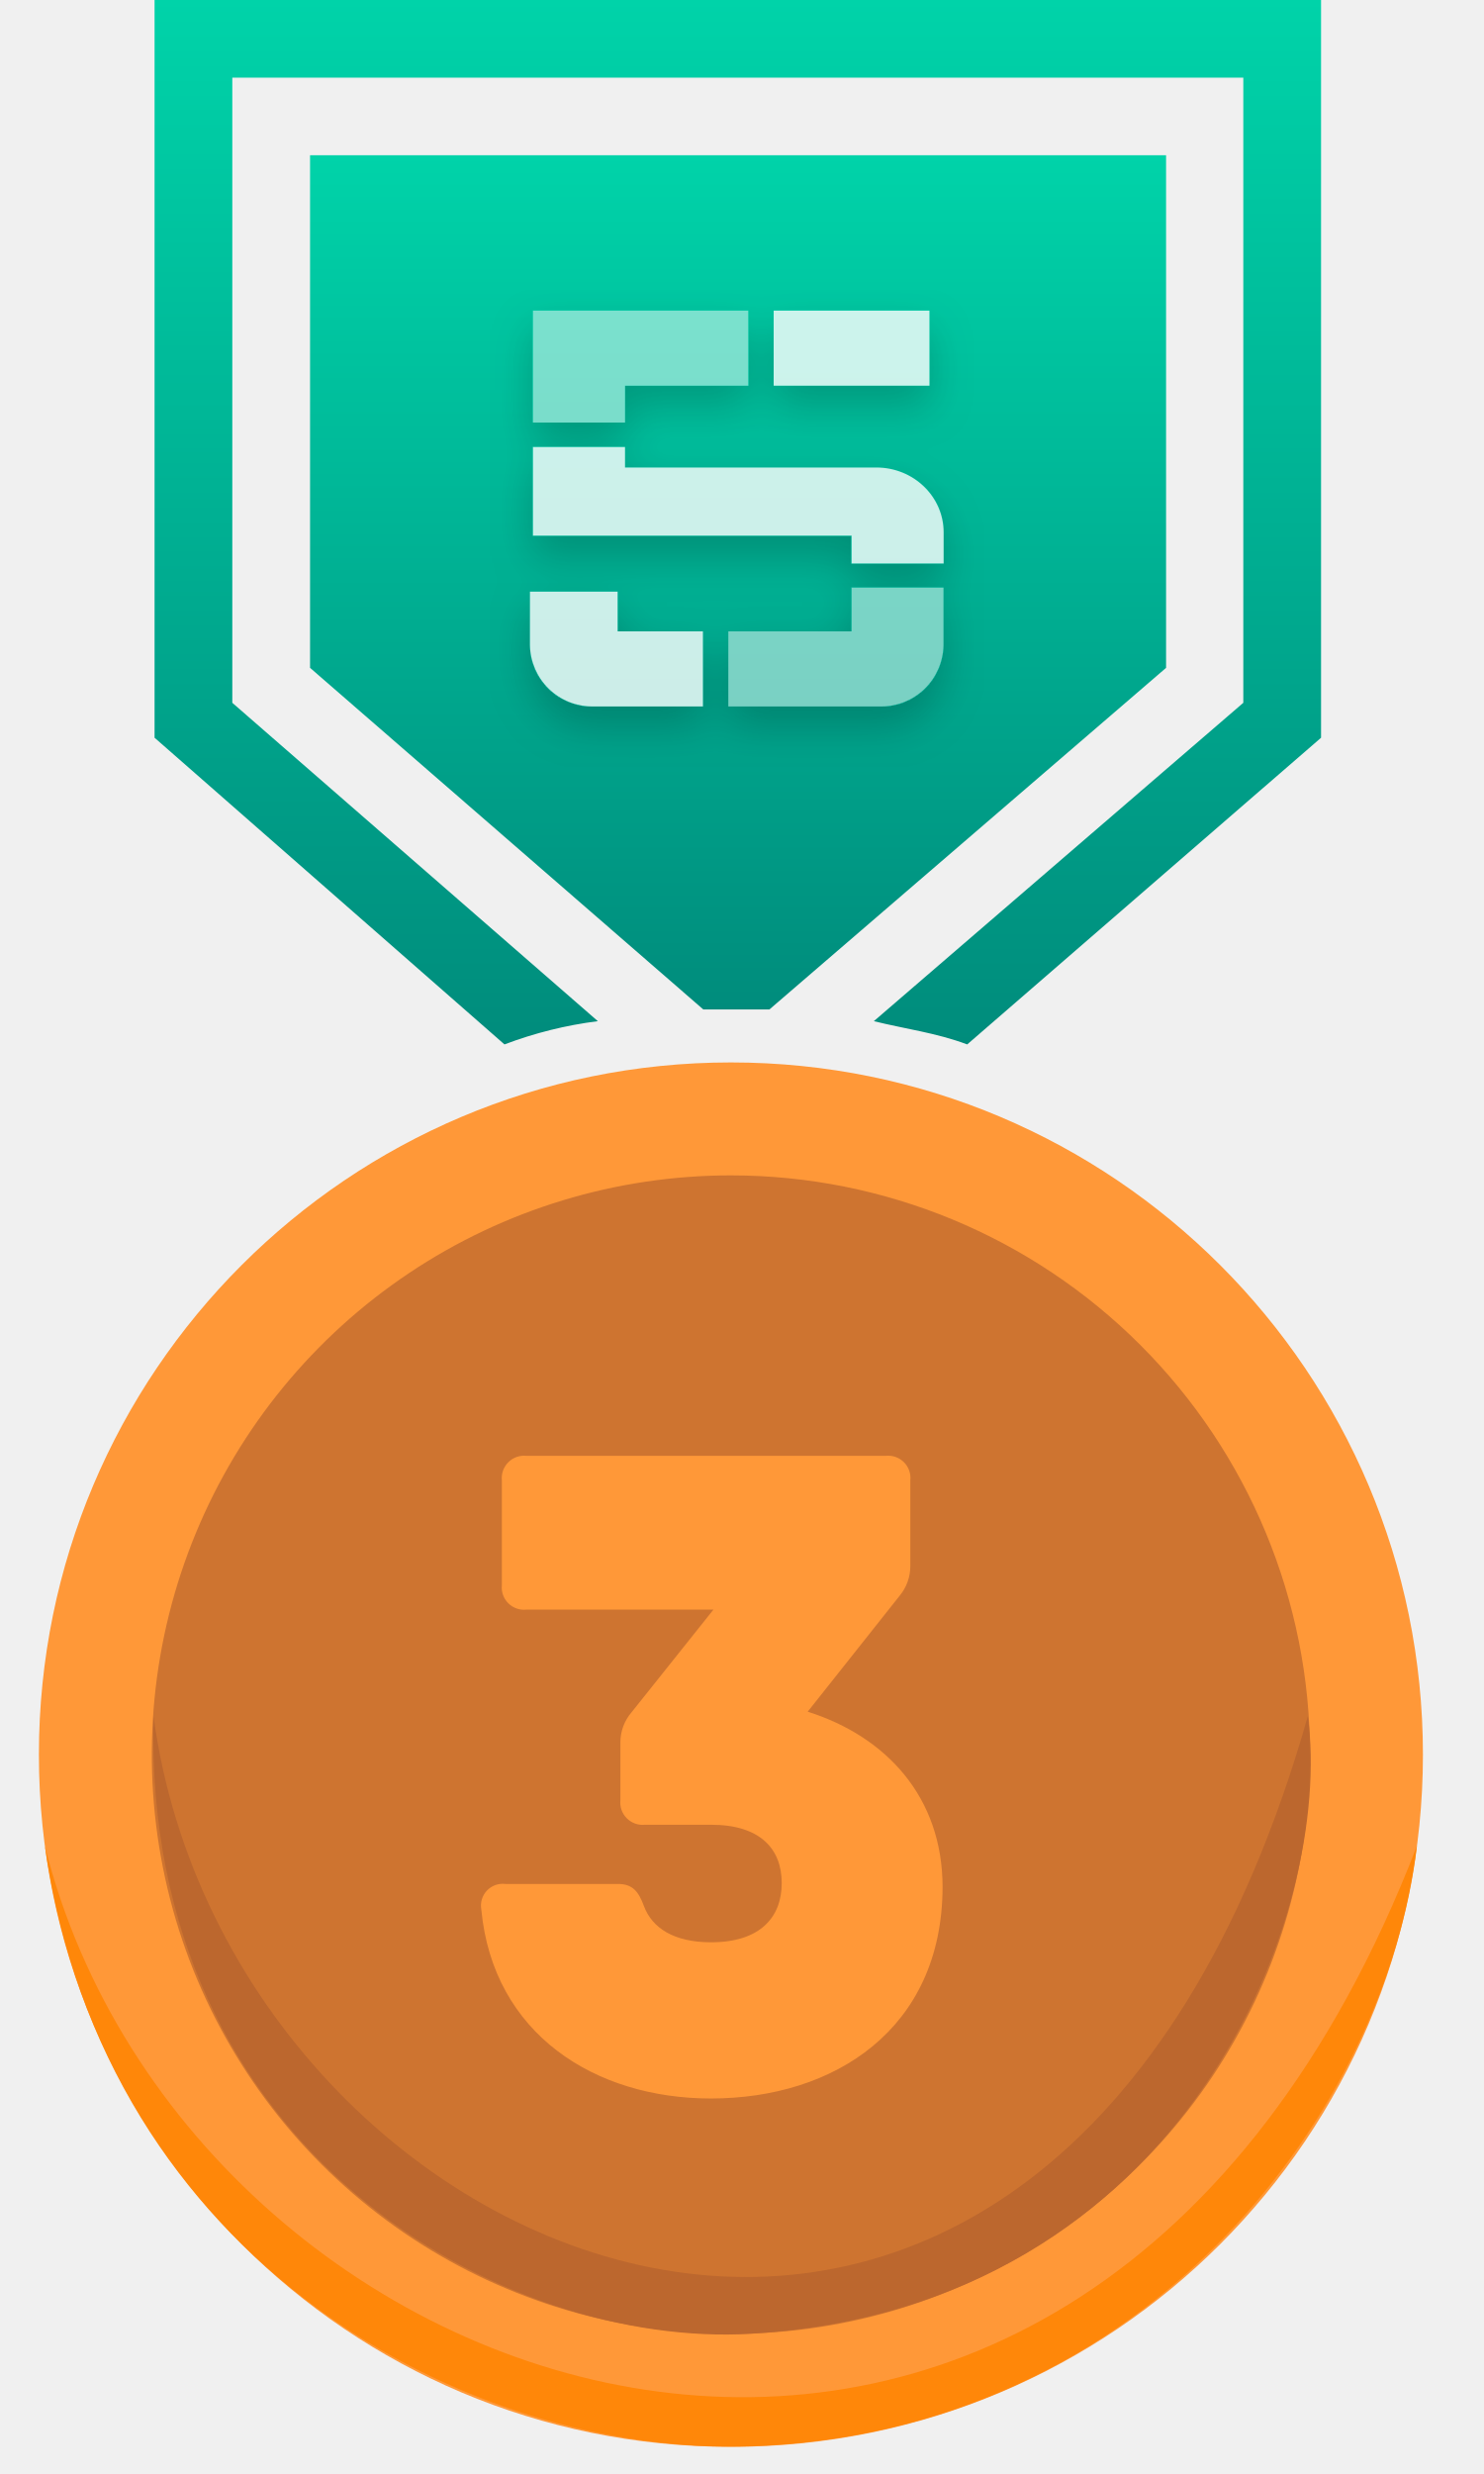
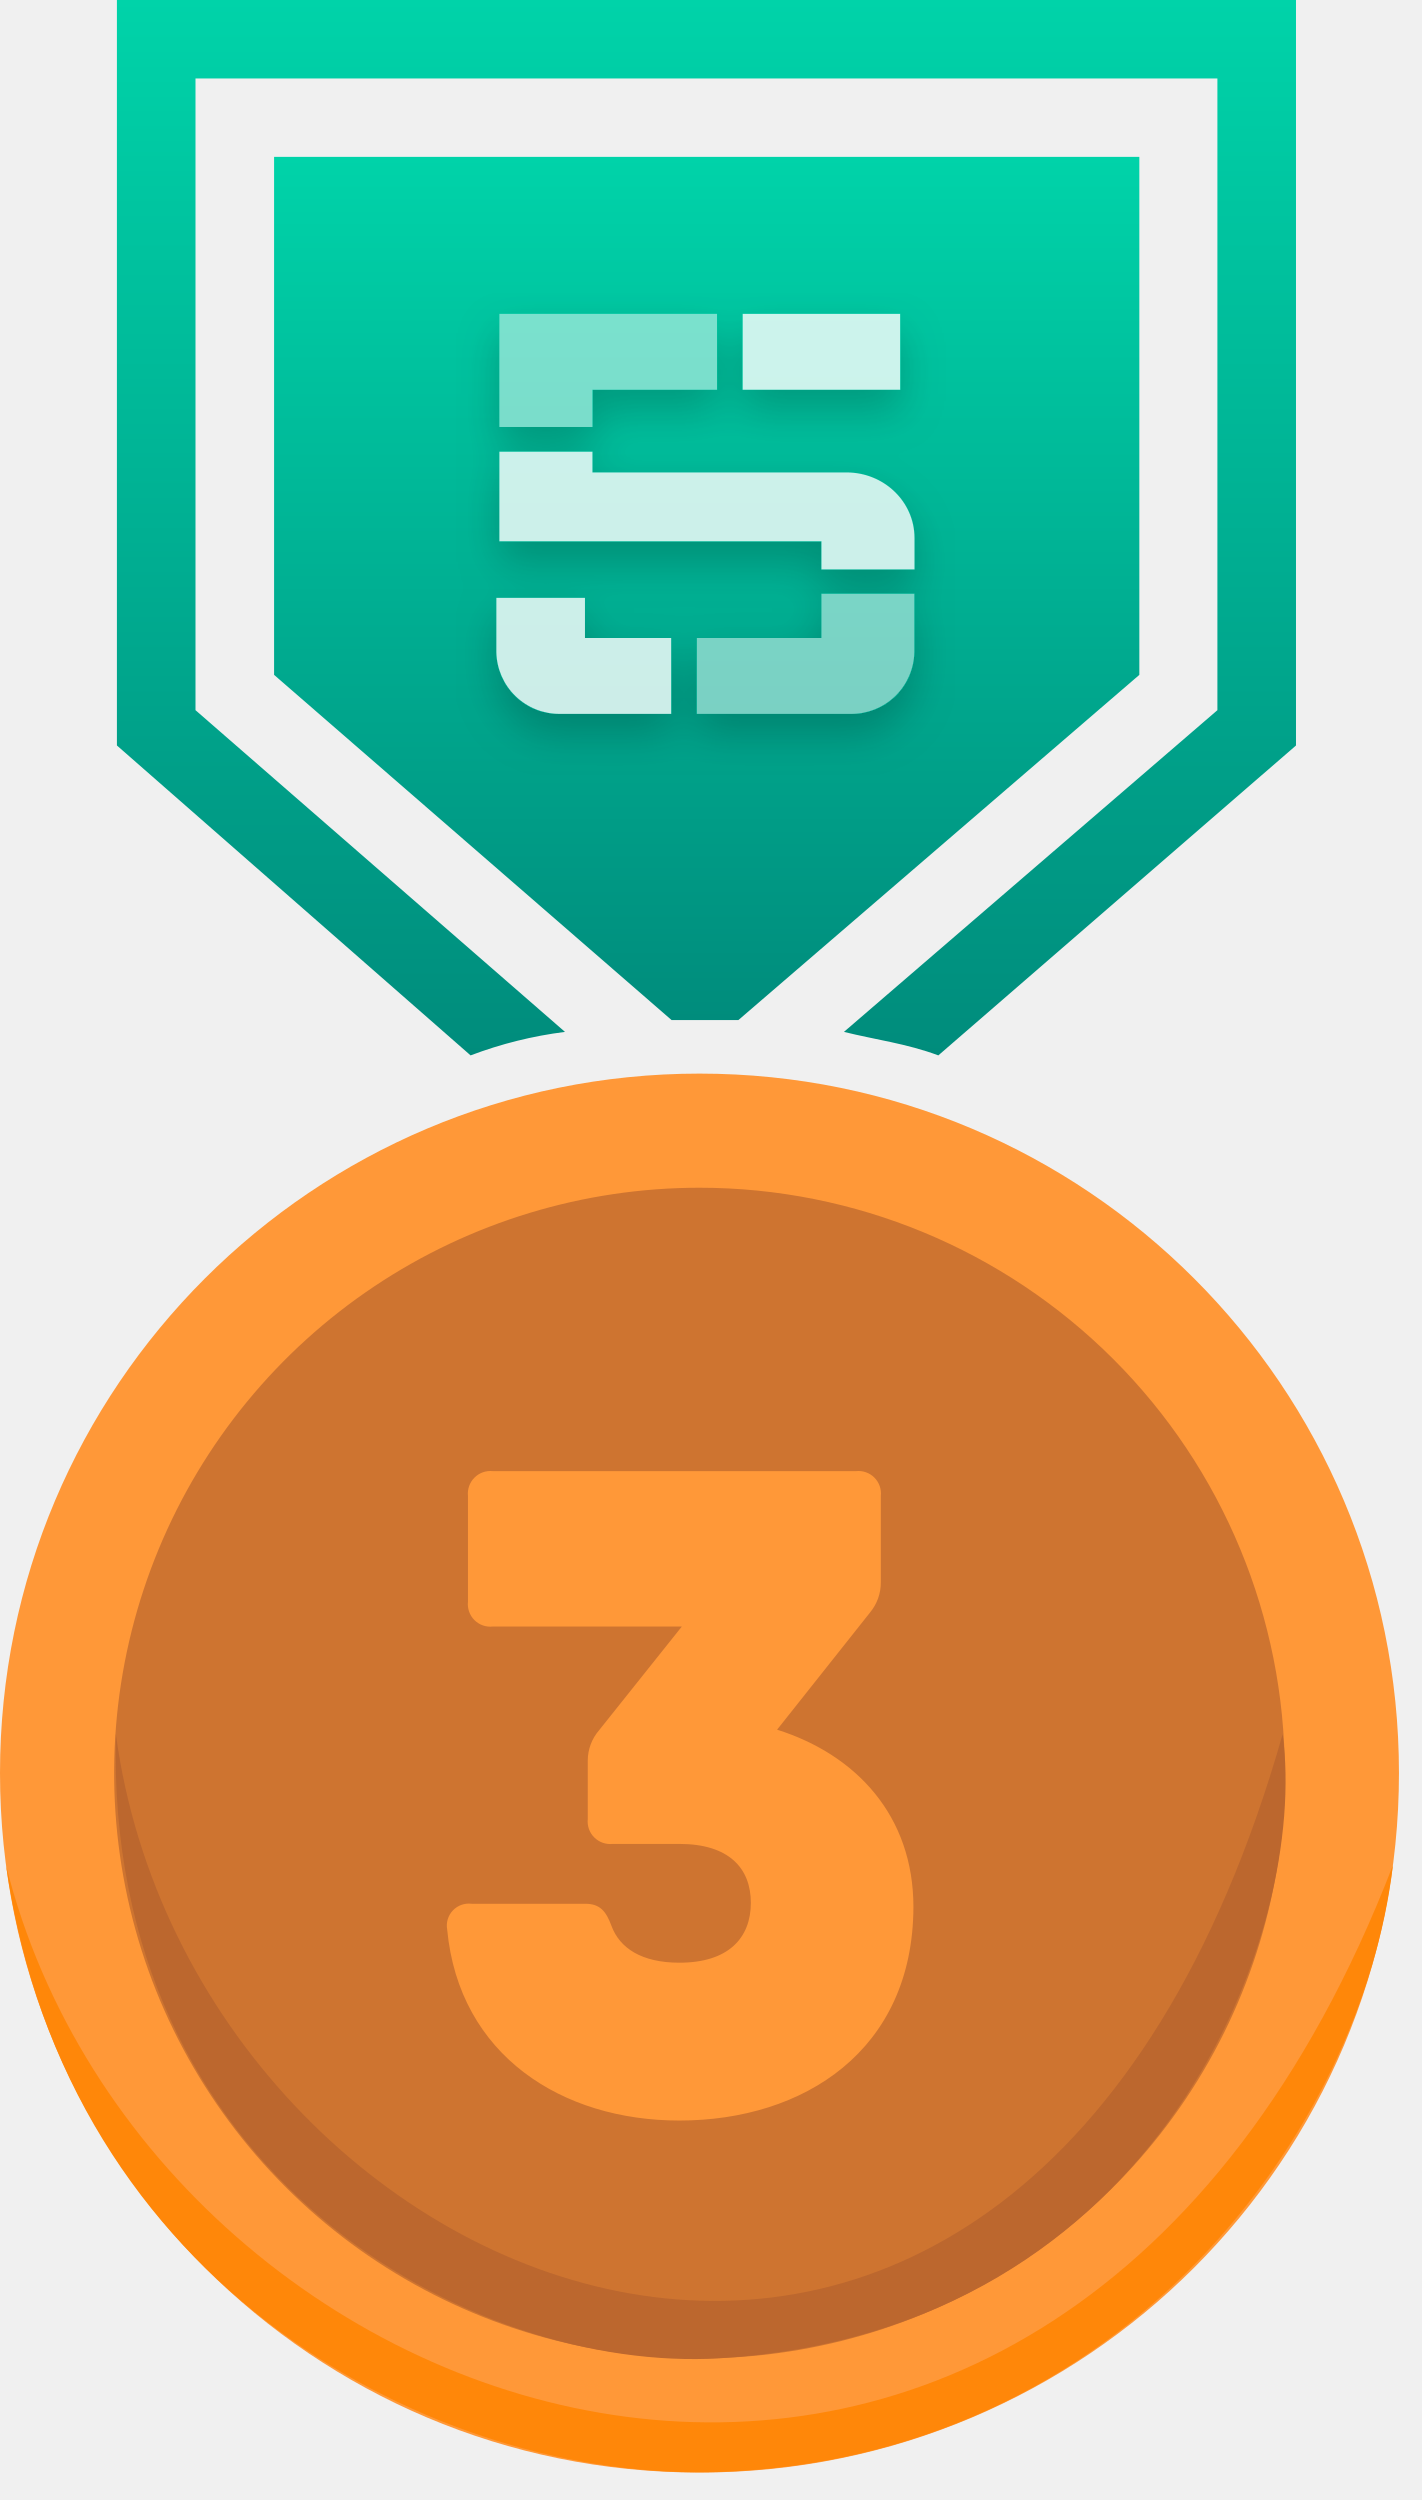
- <svg xmlns="http://www.w3.org/2000/svg" width="30" height="50" viewBox="0 0 141 248" fill="none">
+ <svg xmlns="http://www.w3.org/2000/svg" width="141" height="248" viewBox="0 0 141 248" fill="none">
  <path d="M69.389 245.278C107.711 245.278 138.777 214.211 138.777 175.889C138.777 137.567 107.711 106.501 69.389 106.501C31.066 106.501 0 137.567 0 175.889C0 214.211 31.066 245.278 69.389 245.278Z" fill="#FF9838" />
  <path d="M69.388 117.823C57.904 117.823 46.677 121.229 37.128 127.609C27.58 133.99 20.137 143.058 15.742 153.668C11.347 164.279 10.197 175.954 12.438 187.217C14.678 198.481 20.209 208.827 28.329 216.948C36.45 225.069 46.796 230.599 58.06 232.839C69.324 235.08 80.999 233.93 91.609 229.535C102.219 225.14 111.288 217.698 117.668 208.149C124.048 198.6 127.454 187.374 127.454 175.889C127.454 160.489 121.336 145.72 110.447 134.831C99.557 123.941 84.788 117.823 69.388 117.823ZM67.386 210.358C55.773 210.358 45.541 203.911 44.36 191.407C44.299 191.069 44.318 190.723 44.416 190.394C44.514 190.066 44.688 189.765 44.924 189.517C45.16 189.268 45.452 189.078 45.774 188.963C46.097 188.848 46.443 188.811 46.782 188.854H58.065C59.537 188.854 60.128 189.615 60.658 191.046C61.469 193.259 63.662 194.7 67.396 194.7C72.291 194.7 74.484 192.218 74.484 188.764C74.484 185.31 72.291 182.917 67.396 182.917H60.768C60.436 182.952 60.101 182.912 59.786 182.8C59.472 182.689 59.186 182.508 58.95 182.272C58.714 182.036 58.534 181.751 58.422 181.436C58.311 181.122 58.271 180.786 58.306 180.454V174.648C58.308 173.545 58.706 172.479 59.427 171.644L67.636 161.353H48.885C48.553 161.389 48.216 161.351 47.901 161.24C47.586 161.129 47.299 160.949 47.063 160.712C46.826 160.476 46.646 160.189 46.535 159.874C46.424 159.559 46.386 159.222 46.422 158.89V148.398C46.388 148.066 46.427 147.731 46.539 147.416C46.651 147.102 46.831 146.816 47.067 146.58C47.303 146.344 47.588 146.164 47.903 146.052C48.218 145.941 48.553 145.901 48.885 145.935H84.926C85.257 145.9 85.592 145.94 85.906 146.052C86.221 146.163 86.506 146.344 86.741 146.58C86.976 146.816 87.156 147.102 87.266 147.417C87.376 147.731 87.415 148.067 87.378 148.398V156.958C87.386 158.054 87.007 159.117 86.307 159.961L77.087 171.584C84.936 174.067 90.612 180.124 90.612 189.184C90.562 203.4 79.75 210.358 67.386 210.358Z" fill="#CE7430" />
  <path d="M128.562 73.952V1.52588e-05H11.598V73.952L46.683 104.695C49.7 103.55 52.843 102.768 56.046 102.364L19.393 70.45V7.782H120.766V70.45L83.719 102.364C86.844 103.141 89.958 103.525 93.082 104.695L128.562 73.952Z" fill="url(#paint0_linear_20728_7134)" />
  <path d="M27.189 15.563V66.947L66.622 101.193H73.245L113.022 66.947V15.563H27.189Z" fill="url(#paint1_linear_20728_7134)" />
  <path d="M127.237 172.027C101.306 263.305 19.106 228.709 11.495 172.027C10.386 215.787 46.773 235.438 71.427 233.941C115.267 231.28 129.853 191.45 127.237 172.027Z" fill="#BC672E" />
  <path d="M138.178 185.029C104.306 272.838 15.109 243.127 0.596 185.029C6.581 226.965 43.206 246.214 71.454 245.219C111.541 243.807 135.086 211.269 138.178 185.029Z" fill="#FF8709" />
  <g opacity="0.8" filter="url(#filter0_d_20728_7134)">
    <path d="M89.294 31.137H73.676V38.661H89.294V31.137Z" fill="white" />
    <path d="M90.716 56.483V53.366C90.716 49.775 87.697 46.866 83.975 46.866H58.769V44.814H49.541V53.696H81.488V56.483H90.716Z" fill="white" />
    <path opacity="0.6" d="M58.769 42.357V38.661H71.127V31.137H49.541V42.357H58.769Z" fill="white" />
    <path opacity="0.6" d="M81.489 58.902V63.292H69.131V70.815H84.356C86.009 70.841 87.605 70.211 88.794 69.062C89.983 67.914 90.668 66.34 90.7 64.687V58.902H81.489Z" fill="white" />
    <path d="M58.028 59.308V63.292H66.58V70.815H55.584C53.931 70.841 52.335 70.211 51.146 69.062C49.957 67.914 49.271 66.34 49.24 64.687V59.308H58.028Z" fill="white" />
  </g>
  <defs>
    <filter id="filter0_d_20728_7134" x="45.24" y="29.137" width="49.477" height="47.679" filterUnits="userSpaceOnUse" color-interpolation-filters="sRGB">
      <feFlood flood-opacity="0" result="BackgroundImageFix" />
      <feColorMatrix in="SourceAlpha" type="matrix" values="0 0 0 0 0 0 0 0 0 0 0 0 0 0 0 0 0 0 127 0" result="hardAlpha" />
      <feOffset dy="2" />
      <feGaussianBlur stdDeviation="2" />
      <feComposite in2="hardAlpha" operator="out" />
      <feColorMatrix type="matrix" values="0 0 0 0 0 0 0 0 0 0 0 0 0 0 0 0 0 0 0.25 0" />
      <feBlend mode="normal" in2="BackgroundImageFix" result="effect1_dropShadow_20728_7134" />
      <feBlend mode="normal" in="SourceGraphic" in2="effect1_dropShadow_20728_7134" result="shape" />
    </filter>
    <linearGradient id="paint0_linear_20728_7134" x1="70.08" y1="1.52588e-05" x2="70.08" y2="104.695" gradientUnits="userSpaceOnUse">
      <stop stop-color="#00D3A9" />
      <stop offset="1" stop-color="#008C7C" />
    </linearGradient>
    <linearGradient id="paint1_linear_20728_7134" x1="70.106" y1="15.563" x2="70.106" y2="101.193" gradientUnits="userSpaceOnUse">
      <stop stop-color="#00D3A9" />
      <stop offset="1" stop-color="#008C7C" />
    </linearGradient>
  </defs>
</svg>
